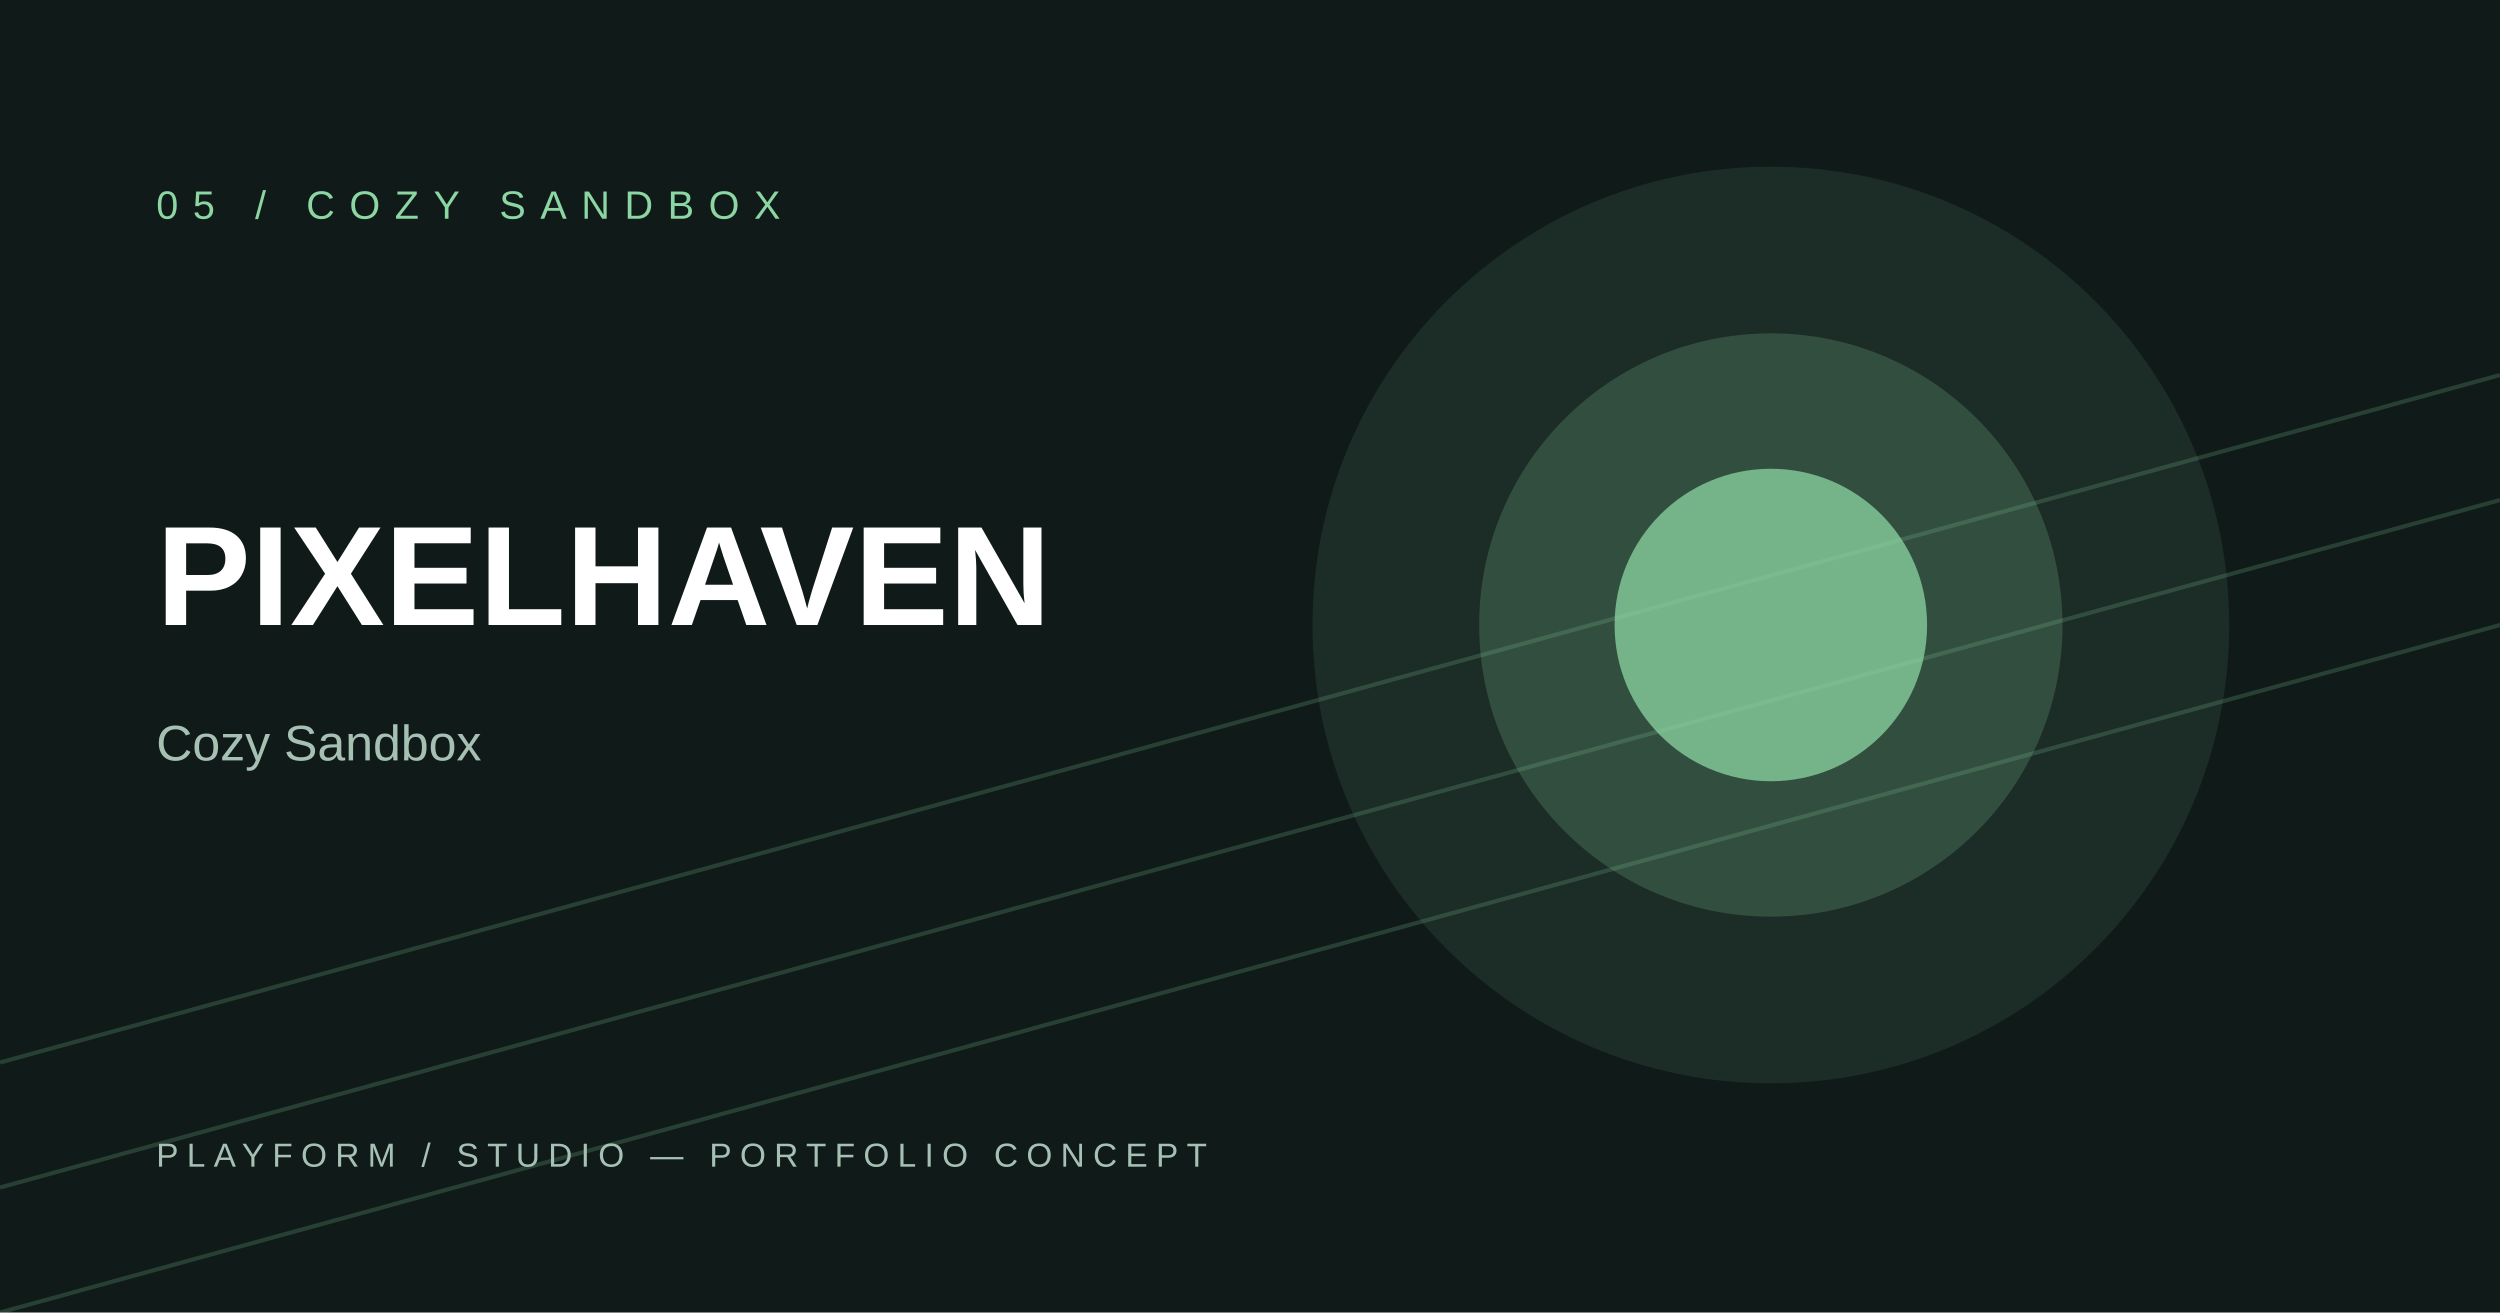
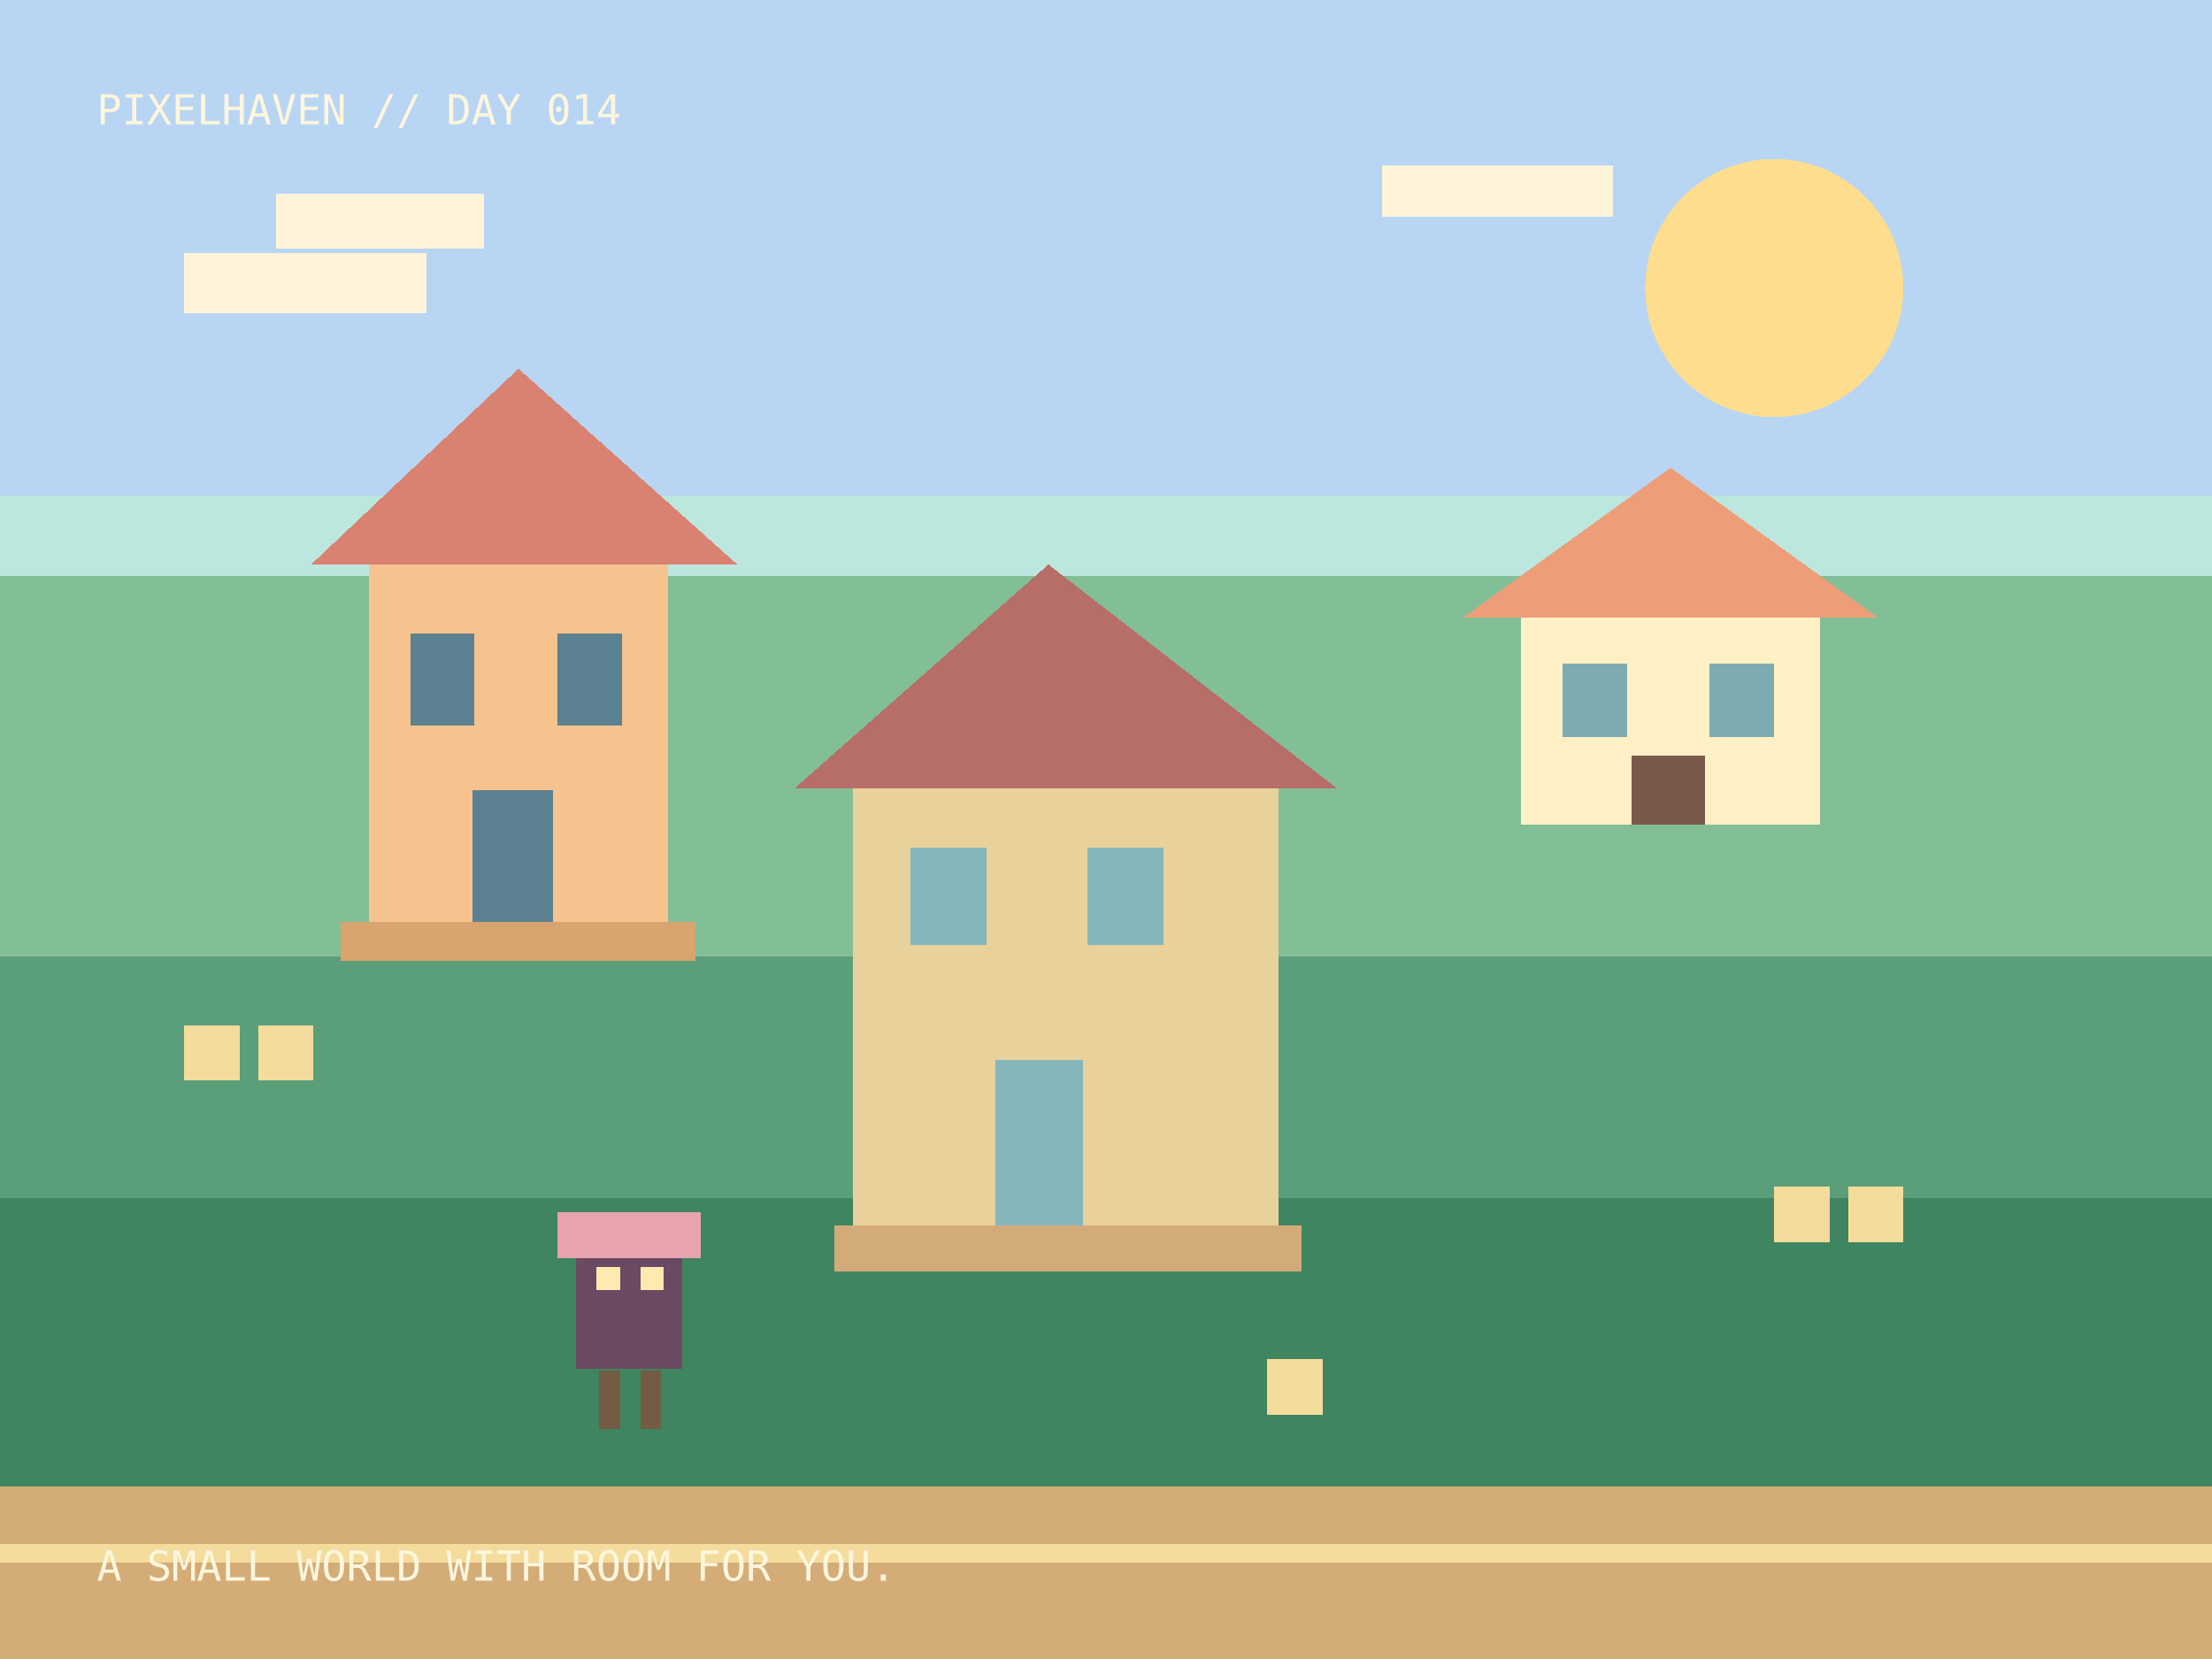
- <svg xmlns="http://www.w3.org/2000/svg" viewBox="0 0 1200 630">
-   <rect width="1200" height="630" fill="#101a19" />
-   <circle cx="850" cy="300" r="220" fill="#8bd6a2" opacity=".10" />
-   <circle cx="850" cy="300" r="140" fill="#8bd6a2" opacity=".20" />
-   <circle cx="850" cy="300" r="75" fill="#8bd6a2" opacity=".75" />
-   <path d="M0 510 L1200 180 M0 570 L1200 240 M0 630 L1200 300" stroke="#8bd6a2" stroke-opacity=".2" stroke-width="2" />
-   <text x="75" y="105" fill="#8bd6a2" font-family="Arial,sans-serif" font-size="19" letter-spacing="7">05 / COZY SANDBOX</text>
-   <text x="75" y="300" fill="#fff" font-family="Arial,sans-serif" font-weight="900" font-size="68">PIXELHAVEN</text>
-   <text x="75" y="365" fill="#a6c1b4" font-family="Arial,sans-serif" font-size="24">Cozy Sandbox</text>
-   <text x="75" y="560" fill="#a6c1b4" font-family="Arial,sans-serif" font-size="16" letter-spacing="4">PLAYFORM / STUDIO — PORTFOLIO CONCEPT</text>
+ <svg xmlns="http://www.w3.org/2000/svg" viewBox="0 0 960 720" shape-rendering="crispEdges">
+   <rect width="960" height="720" fill="#bce7df" />
+   <path d="M0 0H960V215H0Z" fill="#b8d5f4" />
+   <circle cx="770" cy="125" r="56" fill="#ffdd8e" />
+   <g fill="#fff3d9">
+     <path d="M80 110H185V136H80ZM120 84H210V108H120ZM600 72H700V94H600Z" />
+   </g>
+   <path d="M0 250H960V720H0Z" fill="#82be96" />
+   <path d="M0 415H960V720H0Z" fill="#5a9f7a" />
+   <path d="M0 520H960V720H0Z" fill="#3f855f" />
+   <g transform="translate(160 235)">
+     <path d="M0 170L0 0H130V170Z" fill="#f6c28e" />
+     <path d="M-25 10L65 -75 160 10Z" fill="#d98272" />
+     <path d="M18 40H46V80H18ZM82 40H110V80H82ZM45 108H80V170H45Z" fill="#5c8190" />
+     <path d="M-12 165H142V182H-12Z" fill="#d8a56f" />
+   </g>
+   <g transform="translate(390 330)">
+     <path d="M-20 0H165V210H-20Z" fill="#e9d19c" />
+     <path d="M-45 12L65 -85 190 12Z" fill="#b76d68" />
+     <path d="M5 38H38V80H5ZM82 38H115V80H82ZM42 130H80V210H42Z" fill="#85b6bc" />
+     <path d="M-28 202H175V222H-28Z" fill="#d3ab79" />
+   </g>
+   <g transform="translate(660 258)">
+     <path d="M0 100L0 0H130V100Z" fill="#fff0c6" />
+     <path d="M-25 10L65 -55 155 10Z" fill="#ed9e79" />
+     <path d="M18 30H46V62H18ZM82 30H110V62H82Z" fill="#7eabb0" />
+     <path d="M48 70H80V100H48Z" fill="#7a594d" />
+   </g>
+   <g fill="#f4dc9c">
+     <rect x="80" y="445" width="24" height="24" />
+     <rect x="112" y="445" width="24" height="24" />
+     <rect x="770" y="515" width="24" height="24" />
+     <rect x="802" y="515" width="24" height="24" />
+     <rect x="550" y="590" width="24" height="24" />
+   </g>
+   <g>
+     <path d="M0 645H960V720H0Z" fill="#d4ac78" />
+     <path d="M0 674H960" stroke="#f4dc9c" stroke-width="8" />
+   </g>
+   <g transform="translate(250 540)">
+     <rect x="0" y="0" width="46" height="54" fill="#6a4a62" />
+     <rect x="-8" y="-14" width="62" height="20" fill="#e7a4ad" />
+     <rect x="9" y="10" width="10" height="10" fill="#ffe9b1" />
+     <rect x="28" y="10" width="10" height="10" fill="#ffe9b1" />
+     <rect x="10" y="55" width="9" height="25" fill="#745c44" />
+     <rect x="28" y="55" width="9" height="25" fill="#745c44" />
+   </g>
+   <g fill="#fdf6dd" font-family="monospace" font-size="18">
+     <text x="42" y="54">PIXELHAVEN // DAY 014</text>
+     <text x="42" y="686">A SMALL WORLD WITH ROOM FOR YOU.</text>
+   </g>
</svg>
